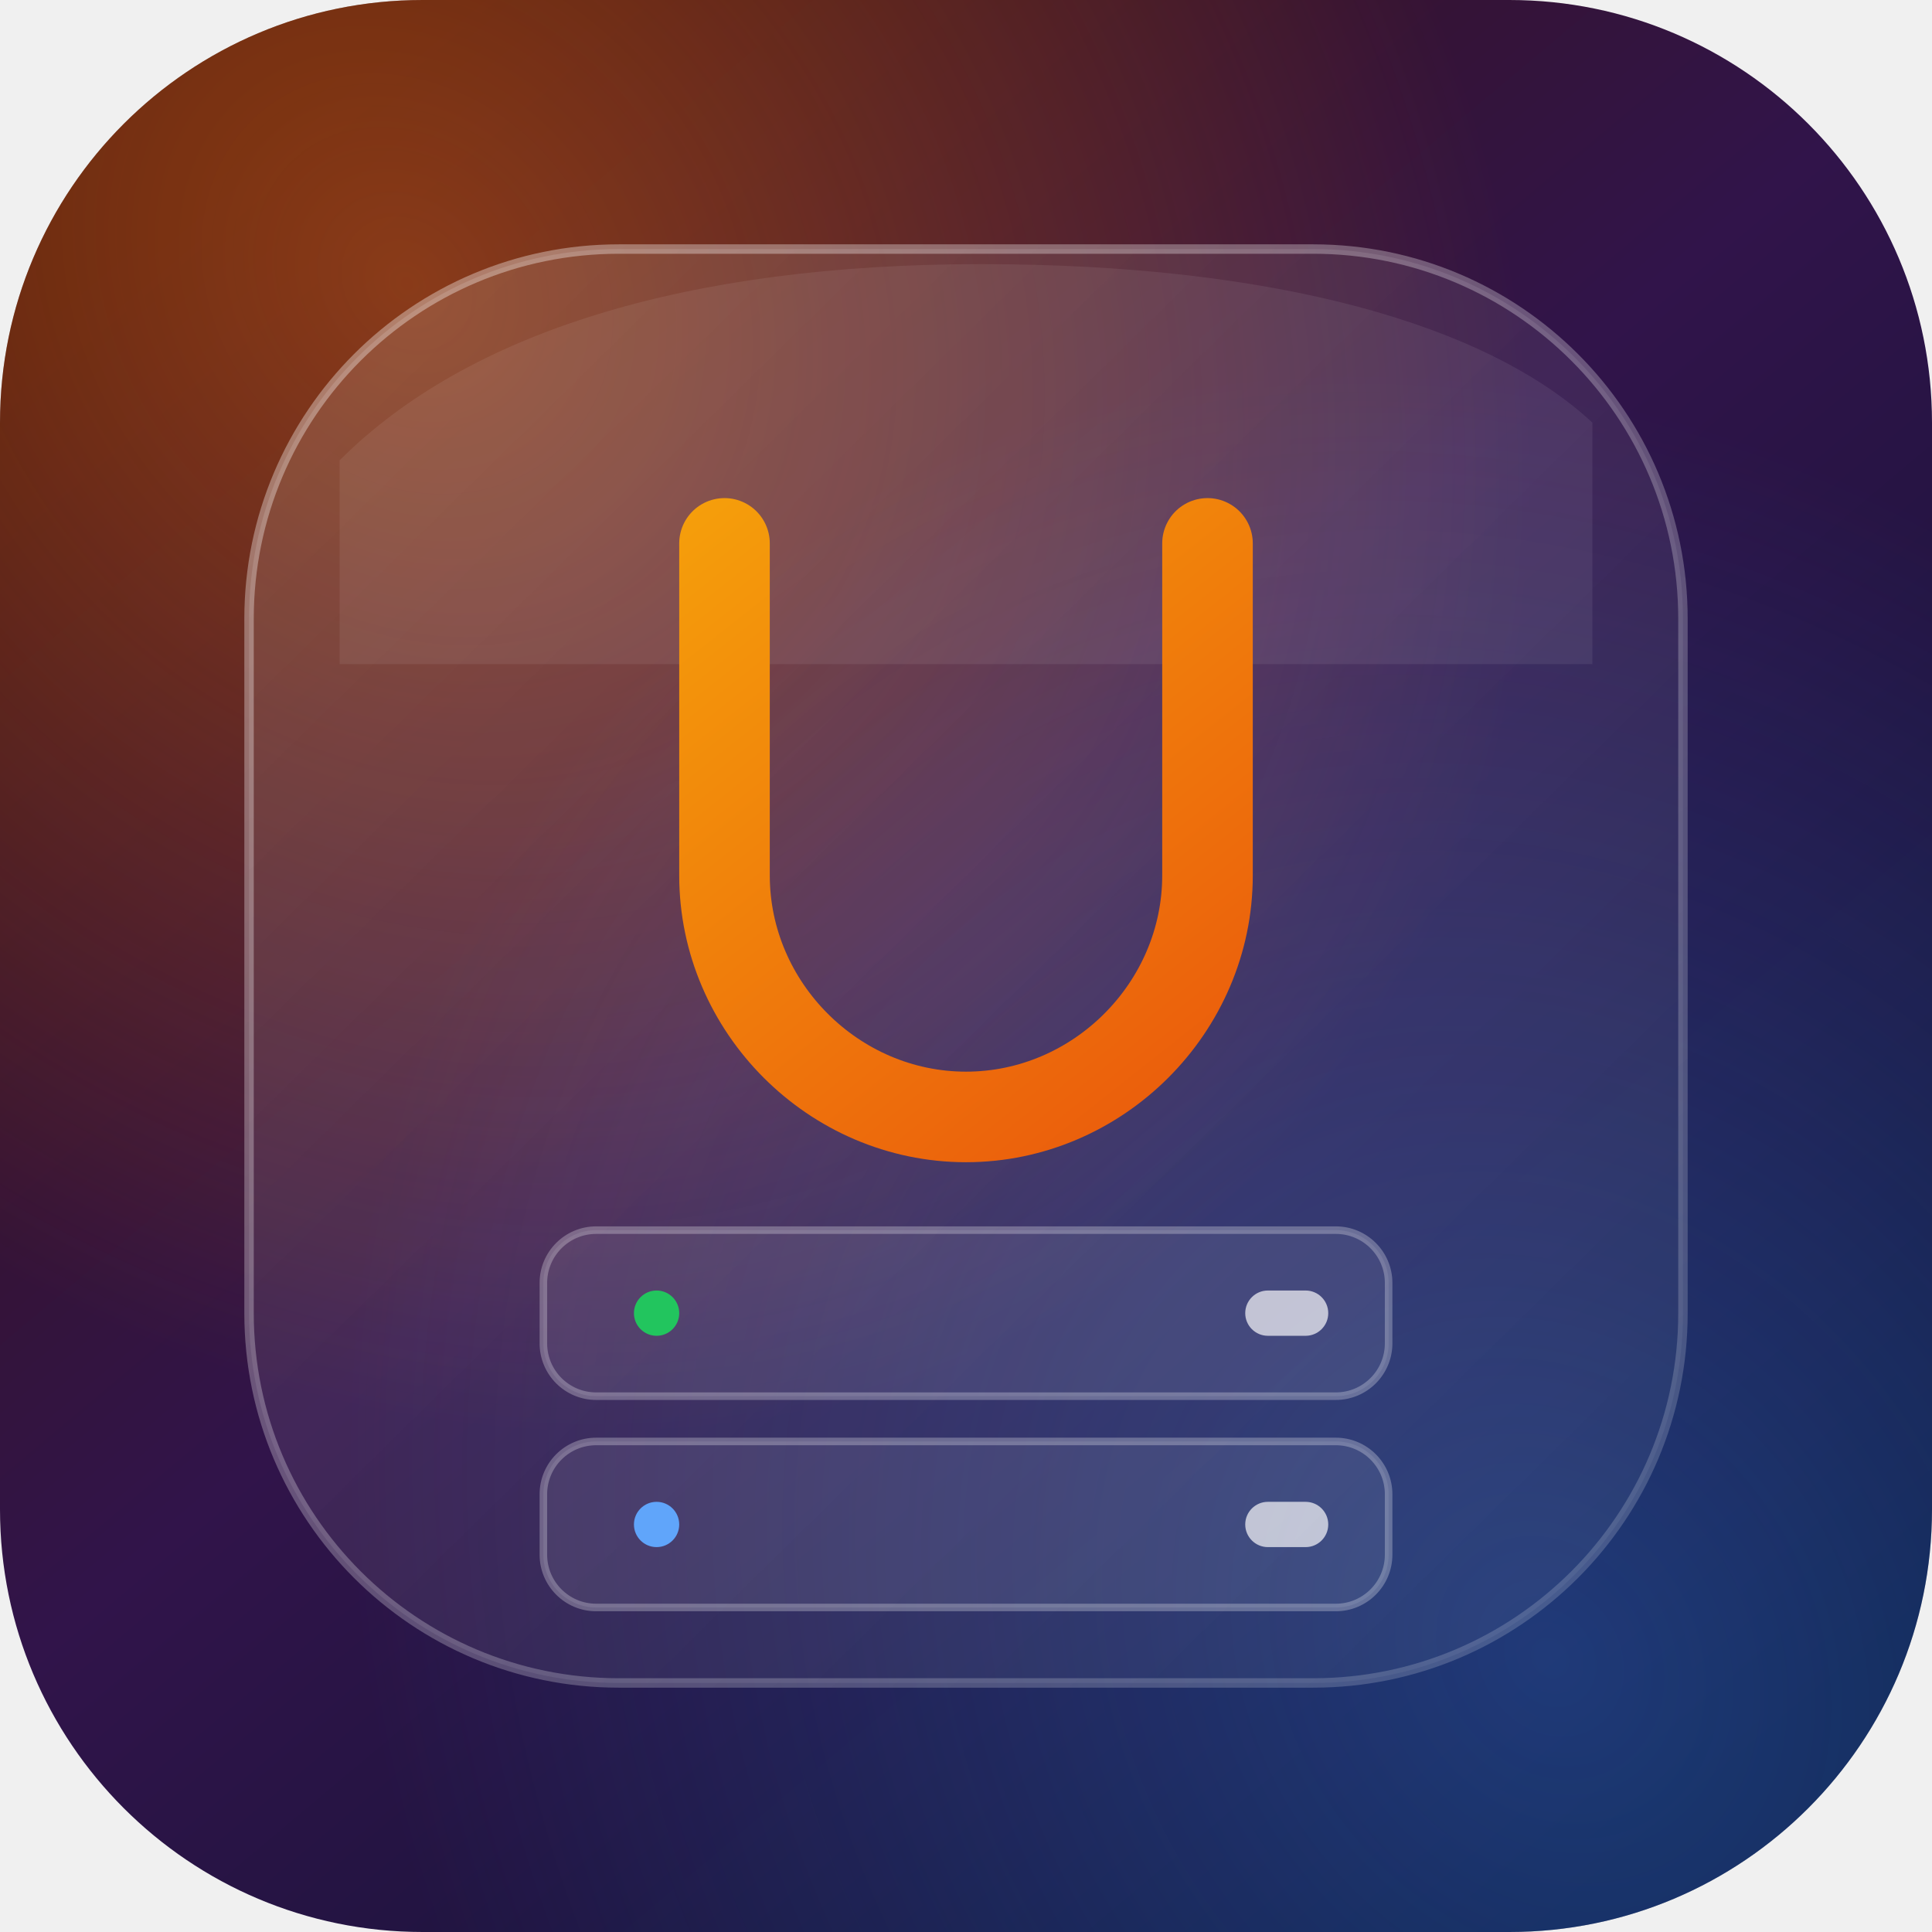
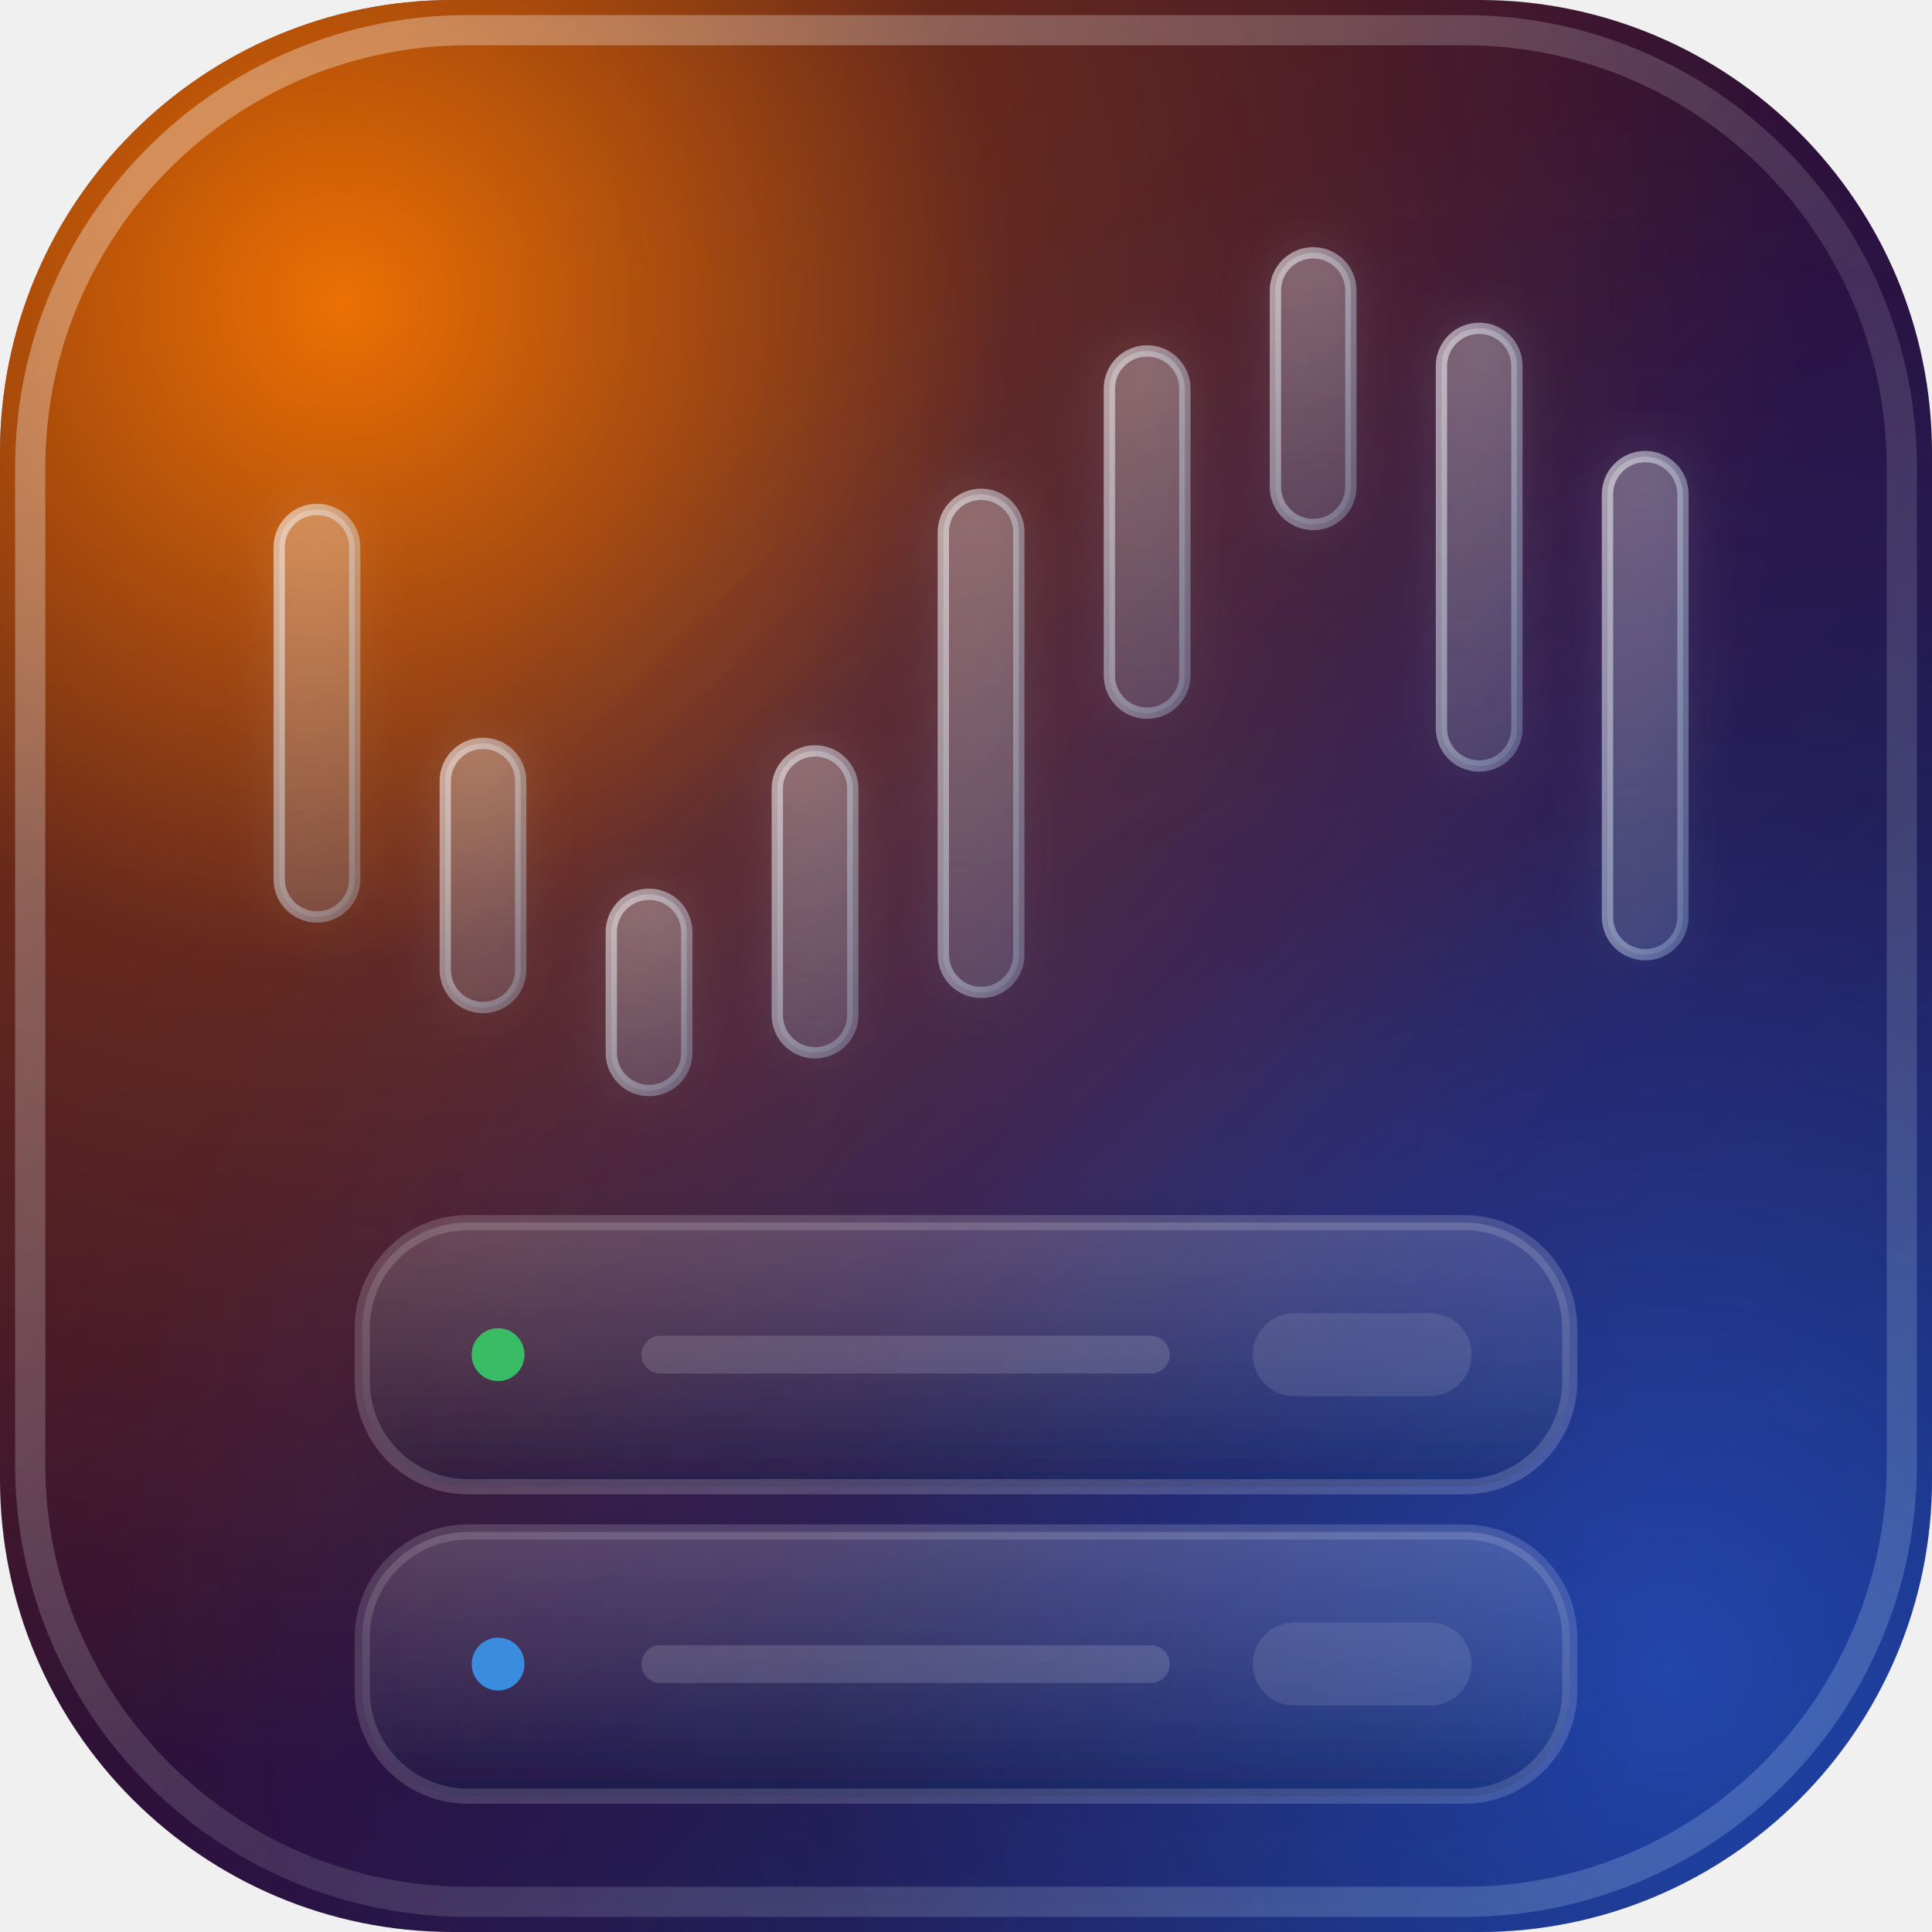
- <svg xmlns="http://www.w3.org/2000/svg" viewBox="0 0 512 512" fill="none">
+ <svg xmlns="http://www.w3.org/2000/svg" width="512" height="512" viewBox="0 0 512 512">
  <defs>
-     <linearGradient id="bgBase" x1="68" y1="36" x2="444" y2="484" gradientUnits="userSpaceOnUse">
-       <stop offset="0" stop-color="#3b1210" />
-       <stop offset="0.46" stop-color="#31144a" />
-       <stop offset="1" stop-color="#0b1534" />
+     <linearGradient id="bgBase" x1="0" y1="0" x2="1" y2="1">
+       <stop offset="0" stop-color="#4A140E" />
+       <stop offset="0.55" stop-color="#2B103D" />
+       <stop offset="1" stop-color="#0E1B4A" />
    </linearGradient>
-     <radialGradient id="bgWarm" cx="0" cy="0" r="1" gradientUnits="userSpaceOnUse" gradientTransform="translate(106 76) rotate(47) scale(328 276)">
-       <stop offset="0" stop-color="#f97316" stop-opacity="0.42" />
-       <stop offset="1" stop-color="#f97316" stop-opacity="0" />
+     <radialGradient id="glowOrange" cx="0.18" cy="0.16" r="0.75">
+       <stop offset="0" stop-color="#FF7A00" stop-opacity="0.90" />
+       <stop offset="0.45" stop-color="#FF7A00" stop-opacity="0.22" />
+       <stop offset="1" stop-color="#FF7A00" stop-opacity="0" />
    </radialGradient>
-     <radialGradient id="bgCool" cx="0" cy="0" r="1" gradientUnits="userSpaceOnUse" gradientTransform="translate(410 438) rotate(236) scale(356 304)">
-       <stop offset="0" stop-color="#3b82f6" stop-opacity="0.34" />
-       <stop offset="1" stop-color="#3b82f6" stop-opacity="0" />
+     <radialGradient id="glowBlue" cx="0.86" cy="0.86" r="0.80">
+       <stop offset="0" stop-color="#2B6BFF" stop-opacity="0.55" />
+       <stop offset="0.55" stop-color="#2B6BFF" stop-opacity="0.14" />
+       <stop offset="1" stop-color="#2B6BFF" stop-opacity="0" />
    </radialGradient>
-     <linearGradient id="glassPanel" x1="78" y1="74" x2="430" y2="432" gradientUnits="userSpaceOnUse">
-       <stop offset="0" stop-color="#ffffff22" />
-       <stop offset="0.38" stop-color="#ffffff16" />
-       <stop offset="1" stop-color="#ffffff0c" />
+     <linearGradient id="outerStroke" x1="0" y1="0" x2="1" y2="1">
+       <stop offset="0" stop-color="#FFFFFF" stop-opacity="0.36" />
+       <stop offset="0.55" stop-color="#FFFFFF" stop-opacity="0.12" />
+       <stop offset="1" stop-color="#BFE7FF" stop-opacity="0.22" />
    </linearGradient>
-     <linearGradient id="glassStroke" x1="94" y1="66" x2="418" y2="446" gradientUnits="userSpaceOnUse">
-       <stop offset="0" stop-color="#ffffff5c" />
-       <stop offset="1" stop-color="#ffffff2b" />
+     <linearGradient id="glassFill" x1="0" y1="0" x2="0" y2="1">
+       <stop offset="0" stop-color="#FFFFFF" stop-opacity="0.26" />
+       <stop offset="1" stop-color="#D6F2FF" stop-opacity="0.12" />
    </linearGradient>
-     <linearGradient id="u" x1="188" y1="132" x2="324" y2="304" gradientUnits="userSpaceOnUse">
-       <stop offset="0" stop-color="#f59e0b" />
-       <stop offset="1" stop-color="#ea580c" />
+     <linearGradient id="glassEdge" x1="0" y1="0" x2="1" y2="1">
+       <stop offset="0" stop-color="#FFFFFF" stop-opacity="0.55" />
+       <stop offset="1" stop-color="#BFE7FF" stop-opacity="0.28" />
    </linearGradient>
+     <linearGradient id="pillFill" x1="0" y1="0" x2="0" y2="1">
+       <stop offset="0" stop-color="#FFFFFF" stop-opacity="0.16" />
+       <stop offset="1" stop-color="#0B1D3A" stop-opacity="0.18" />
+     </linearGradient>
+     <filter id="glassGlow" x="-25%" y="-25%" width="150%" height="150%">
+       <feGaussianBlur stdDeviation="6" result="b" />
+       <feColorMatrix in="b" type="matrix" values="1 0 0 0 0                 0 1 0 0 0                 0 0 1 0 0                 0 0 0 0.28 0" result="g" />
+       <feMerge>
+         <feMergeNode in="g" />
+         <feMergeNode in="SourceGraphic" />
+       </feMerge>
+     </filter>
+     <filter id="softShadow" x="-20%" y="-20%" width="140%" height="140%">
+       <feDropShadow dx="0" dy="10" stdDeviation="14" flood-color="#000000" flood-opacity="0.28" />
+     </filter>
  </defs>
-   <rect width="512" height="512" rx="112" fill="url(#bgBase)" />
-   <rect width="512" height="512" rx="112" fill="url(#bgWarm)" />
-   <rect width="512" height="512" rx="112" fill="url(#bgCool)" />
-   <rect x="66" y="66" width="380" height="380" rx="98" fill="url(#glassPanel)" stroke="url(#glassStroke)" stroke-width="2.5" />
-   <path d="M90 122c34-34 92-52 170-52s134 16 162 42v64H90z" fill="#ffffff12" />
-   <path d="M192 144v88c0 35 29 64 64 64s64-29 64-64v-88" stroke="url(#u)" stroke-width="24" stroke-linecap="round" stroke-linejoin="round" />
-   <rect x="144" y="326" width="224" height="44" rx="14" fill="#ffffff14" stroke="#ffffff45" stroke-width="2" />
-   <circle cx="174" cy="348" r="6" fill="#22c55e" />
-   <rect x="330" y="342" width="22" height="12" rx="6" fill="#ffffffad" />
-   <rect x="144" y="382" width="224" height="44" rx="14" fill="#ffffff14" stroke="#ffffff45" stroke-width="2" />
-   <circle cx="174" cy="404" r="6" fill="#60a5fa" />
-   <rect x="330" y="398" width="22" height="12" rx="6" fill="#ffffffad" />
+   <rect width="512" height="512" rx="120" fill="url(#bgBase)" />
+   <rect width="512" height="512" rx="120" fill="url(#glowOrange)" />
+   <rect width="512" height="512" rx="120" fill="url(#glowBlue)" />
+   <rect x="8" y="8" width="496" height="496" rx="116" fill="none" stroke="url(#outerStroke)" stroke-width="8" />
+   <g filter="url(#glassGlow)" transform="translate(-62,-55)">
+     <rect x="136" y="190" width="20" height="108" rx="10" fill="url(#glassFill)" stroke="url(#glassEdge)" stroke-width="3" />
+     <rect x="180" y="252" width="20" height="70" rx="10" fill="url(#glassFill)" stroke="url(#glassEdge)" stroke-width="3" />
+     <rect x="224" y="292" width="20" height="52" rx="10" fill="url(#glassFill)" stroke="url(#glassEdge)" stroke-width="3" />
+     <rect x="268" y="254" width="20" height="80" rx="10" fill="url(#glassFill)" stroke="url(#glassEdge)" stroke-width="3" />
+     <rect x="312" y="186" width="20" height="132" rx="10" fill="url(#glassFill)" stroke="url(#glassEdge)" stroke-width="3" />
+     <rect x="356" y="148" width="20" height="96" rx="10" fill="url(#glassFill)" stroke="url(#glassEdge)" stroke-width="3" />
+     <rect x="400" y="122" width="20" height="72" rx="10" fill="url(#glassFill)" stroke="url(#glassEdge)" stroke-width="3" />
+     <rect x="444" y="142" width="20" height="116" rx="10" fill="url(#glassFill)" stroke="url(#glassEdge)" stroke-width="3" />
+     <rect x="488" y="176" width="20" height="132" rx="10" fill="url(#glassFill)" stroke="url(#glassEdge)" stroke-width="3" />
+   </g>
+   <g filter="url(#softShadow)" transform="translate(0,-24)">
+     <rect x="96" y="348" width="320" height="70" rx="28" fill="url(#pillFill)" stroke="#FFFFFF" stroke-opacity="0.16" stroke-width="4" />
+     <rect x="96" y="430" width="320" height="70" rx="28" fill="url(#pillFill)" stroke="#FFFFFF" stroke-opacity="0.14" stroke-width="4" />
+     <circle cx="132" cy="383" r="7" fill="#35D26A" fill-opacity="0.85" />
+     <rect x="170" y="378" width="140" height="10" rx="5" fill="#FFFFFF" fill-opacity="0.14" />
+     <rect x="332" y="372" width="58" height="22" rx="11" fill="#FFFFFF" fill-opacity="0.10" />
+     <circle cx="132" cy="465" r="7" fill="#3AA3FF" fill-opacity="0.80" />
+     <rect x="170" y="460" width="140" height="10" rx="5" fill="#FFFFFF" fill-opacity="0.14" />
+     <rect x="332" y="454" width="58" height="22" rx="11" fill="#FFFFFF" fill-opacity="0.10" />
+   </g>
</svg>
